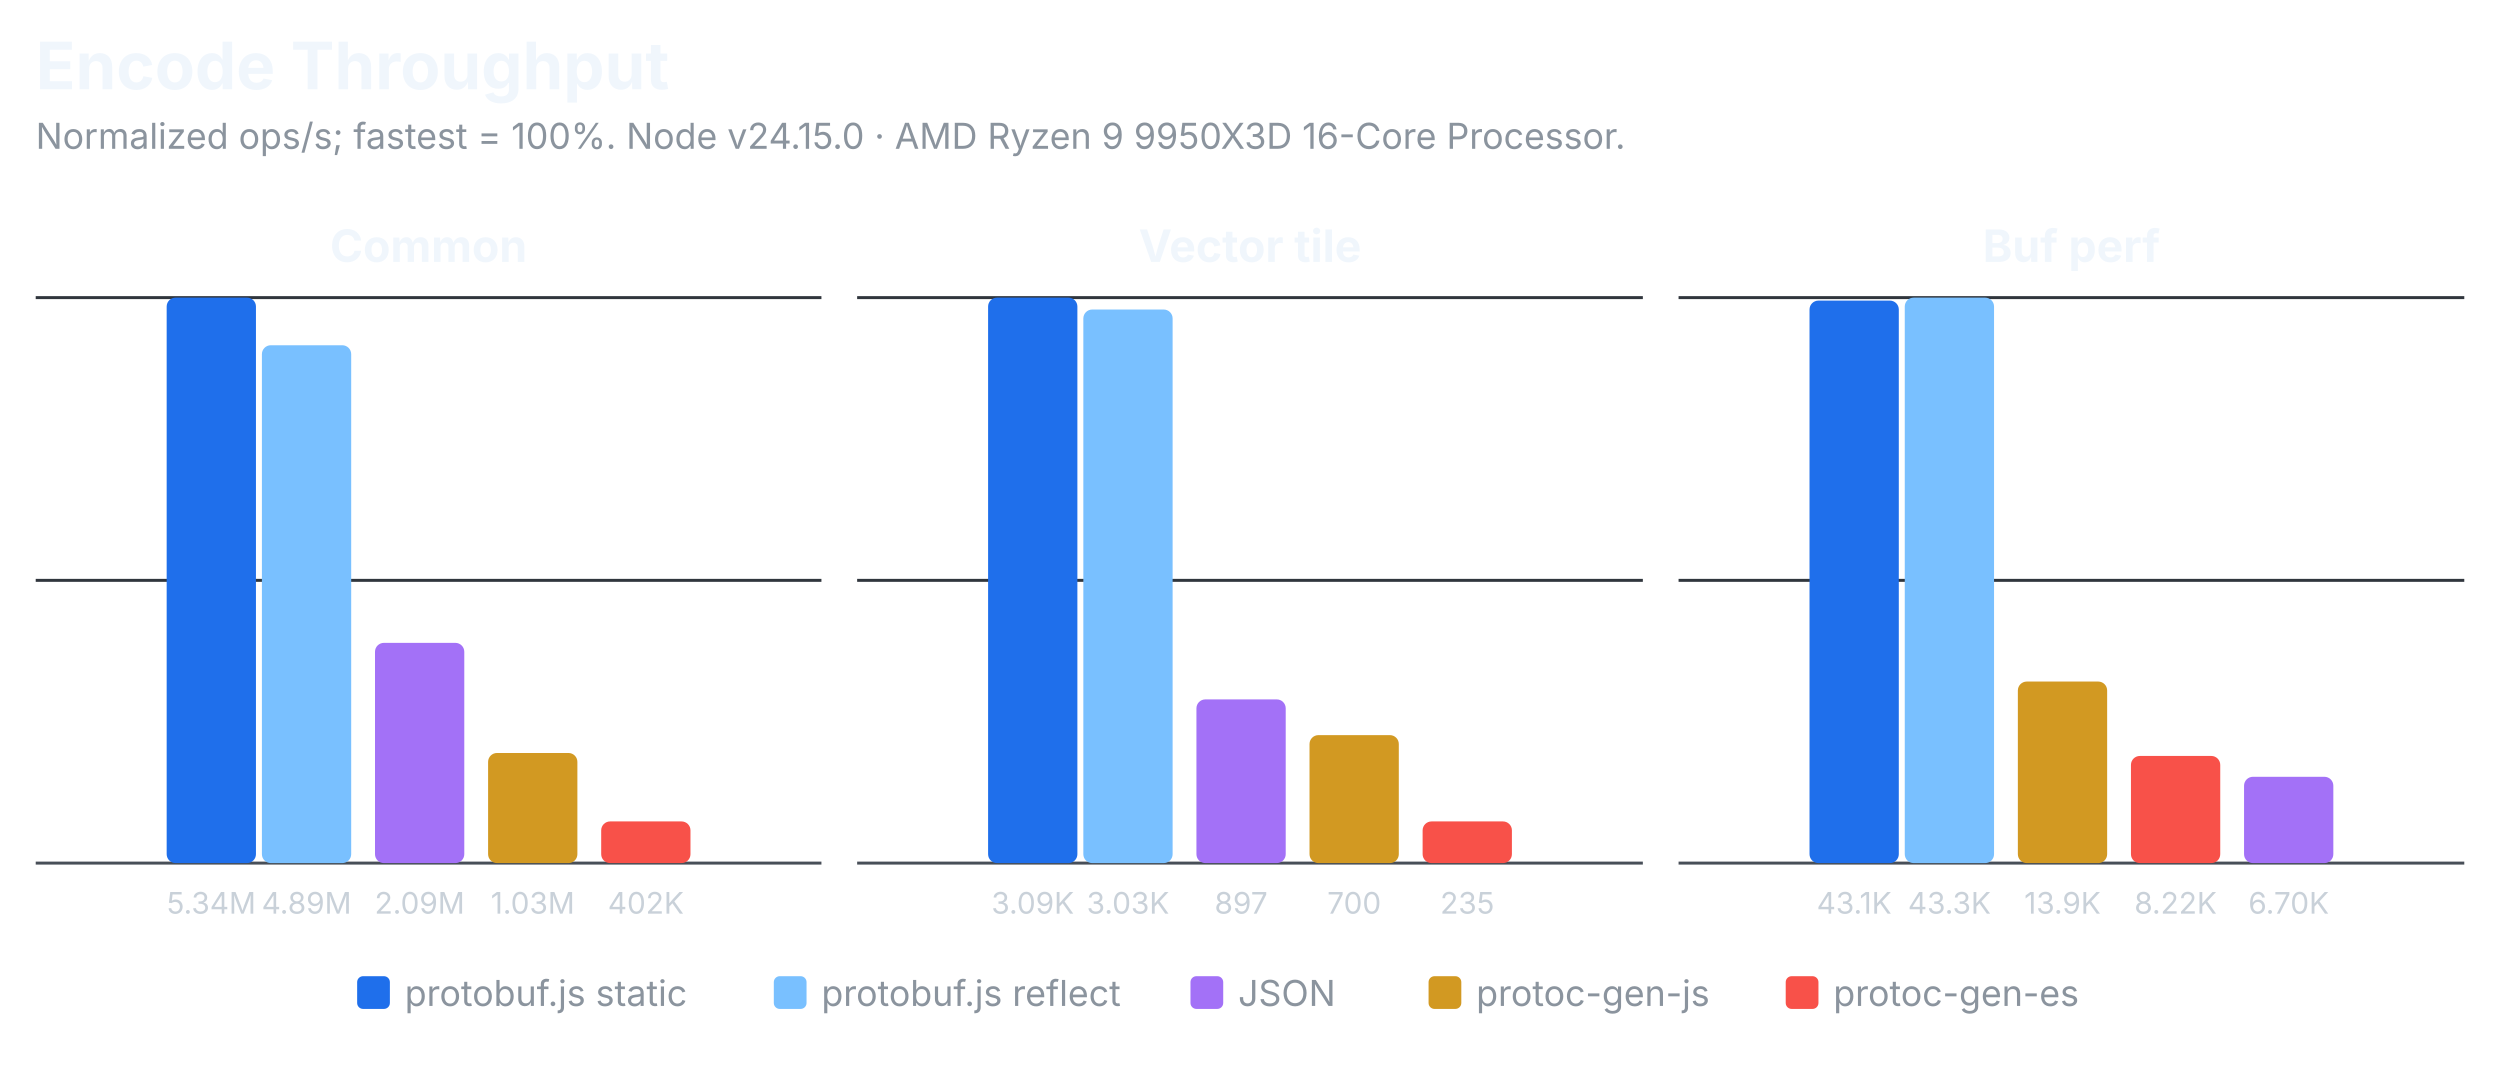
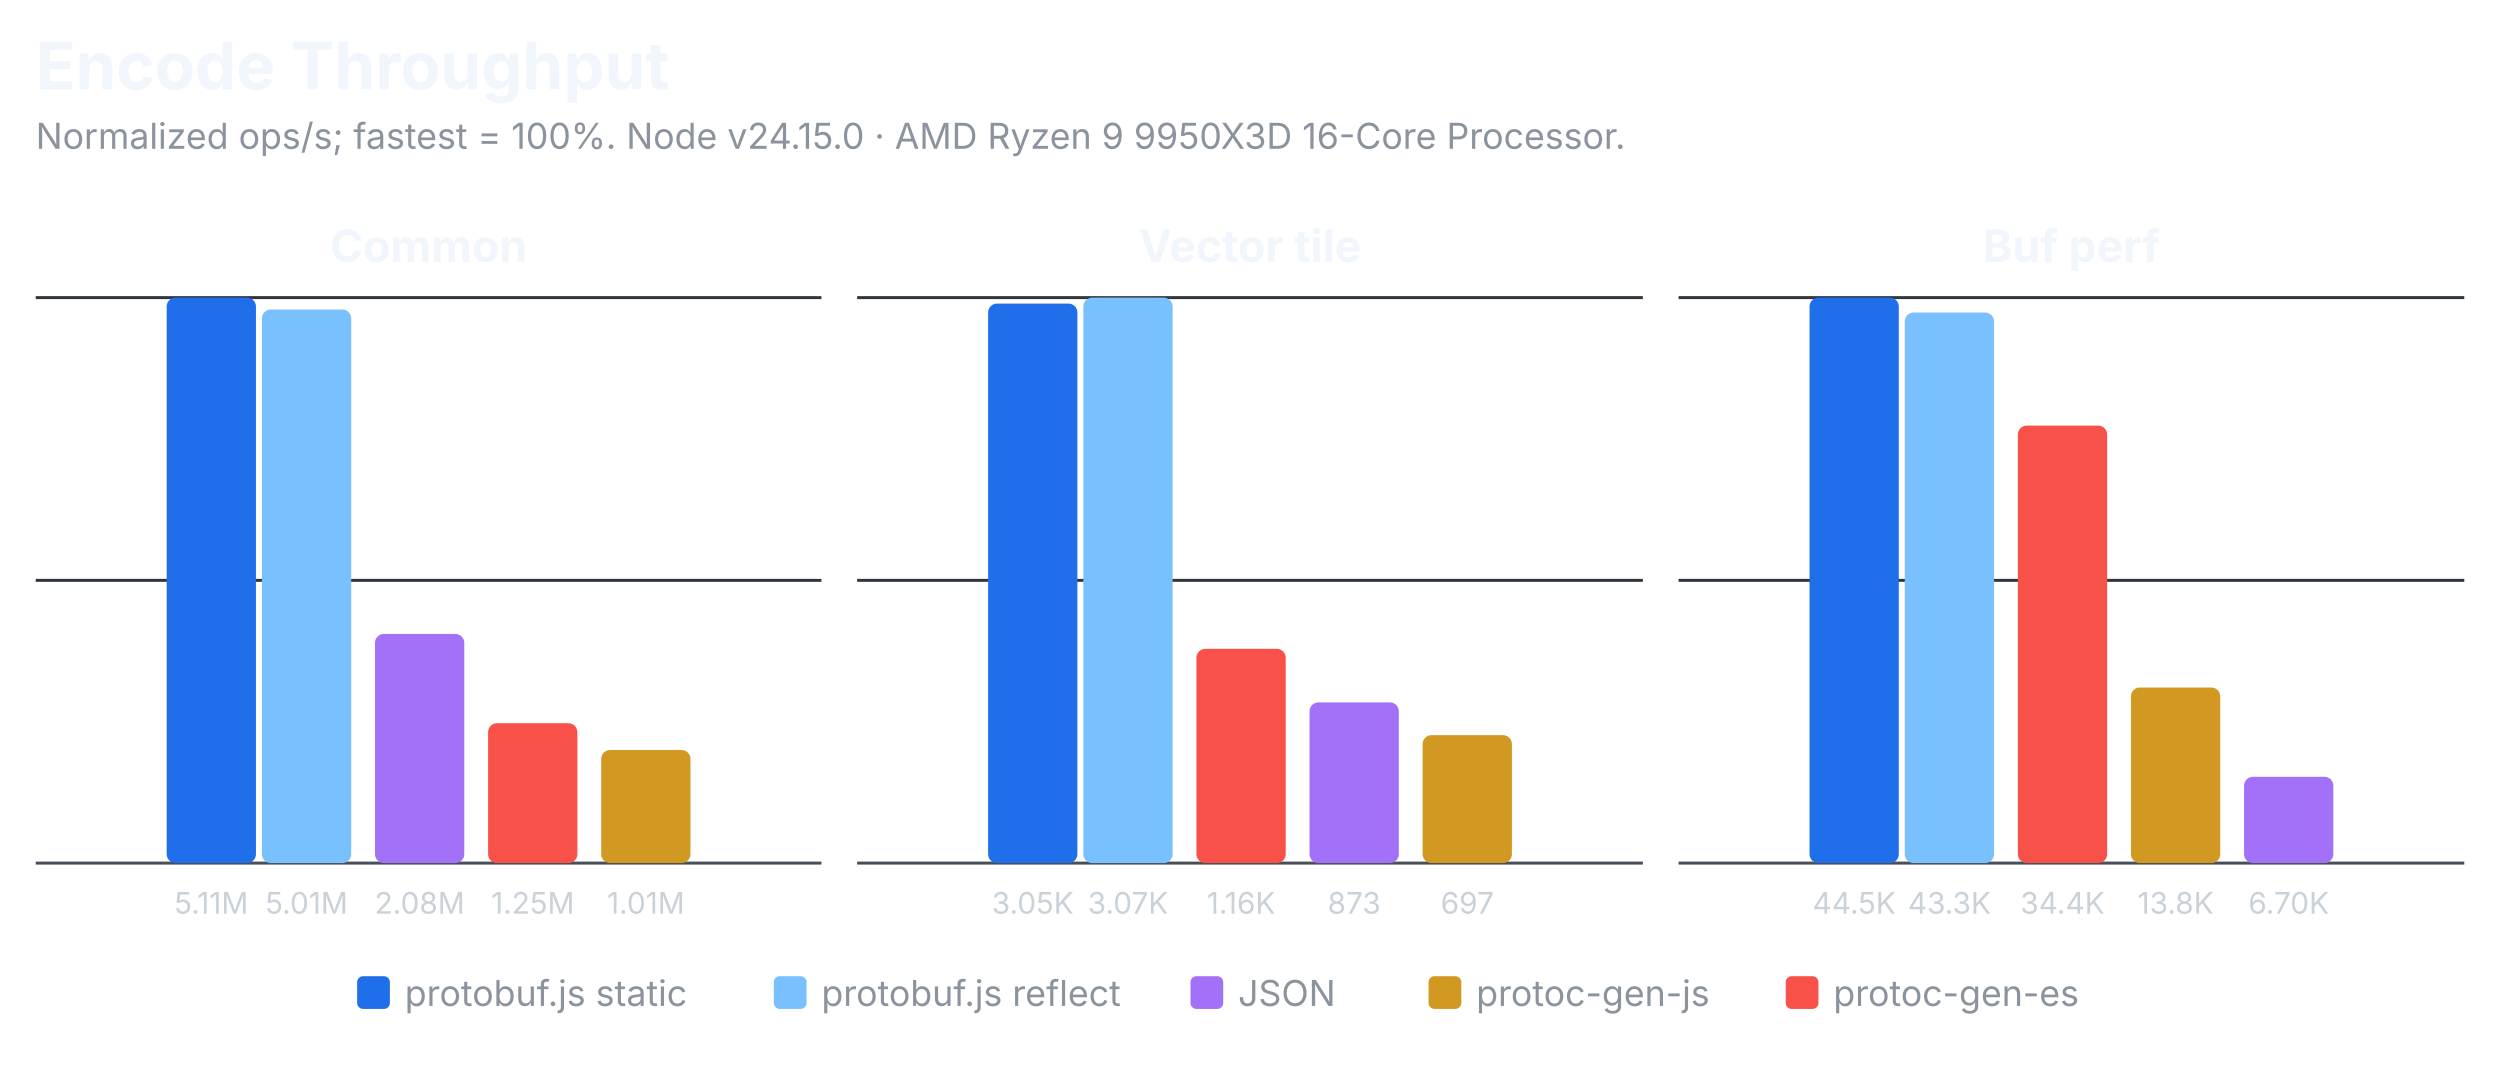
<svg xmlns="http://www.w3.org/2000/svg" width="840" height="362" viewBox="0 0 840 362" role="img" aria-labelledby="title desc">
  <style>
text{font-family:-apple-system,BlinkMacSystemFont,'Segoe UI',sans-serif;fill:#f0f6fc}
.title{font-size:22px;font-weight:700}.meta,.legend{font-size:12px;fill:#8b949e}.case{font-size:15px;font-weight:700}.value{font-size:10px;fill:#c9d1d9}.axis{stroke:#484f58;stroke-width:1}.grid{stroke:#30363d;stroke-width:1}.bar{rx:3;ry:3}
</style>
  <text x="12" y="30" class="title">Encode Throughput</text>
  <text x="12" y="50" class="meta">Normalized ops/s; fastest = 100%. Node v24.15.0 · AMD Ryzen 9 9950X3D 16-Core Processor.</text>
  <text x="144" y="88" text-anchor="middle" class="case">Common</text>
  <line x1="12" y1="290" x2="276" y2="290" class="axis" />
  <line x1="12" y1="195" x2="276" y2="195" class="grid" />
  <line x1="12" y1="100" x2="276" y2="100" class="grid" />
  <rect x="56" y="100" width="30" height="190" class="bar" fill="#1f6feb" />
-   <text x="71" y="307" text-anchor="middle" class="value">5.34M</text>
-   <rect x="88" y="116" width="30" height="174" class="bar" fill="#79c0ff" />
-   <text x="103" y="307" text-anchor="middle" class="value">4.89M</text>
-   <rect x="126" y="216" width="30" height="74" class="bar" fill="#a371f7" />
-   <text x="141" y="307" text-anchor="middle" class="value">2.09M</text>
-   <rect x="164" y="253" width="30" height="37" class="bar" fill="#d29922" />
-   <text x="179" y="307" text-anchor="middle" class="value">1.03M</text>
-   <rect x="202" y="276" width="30" height="14" class="bar" fill="#f85149" />
-   <text x="217" y="307" text-anchor="middle" class="value">402K</text>
+   <text x="71" y="307" text-anchor="middle" class="value">5.11M</text>
+   <rect x="88" y="104" width="30" height="186" class="bar" fill="#79c0ff" />
+   <text x="103" y="307" text-anchor="middle" class="value">5.01M</text>
+   <rect x="126" y="213" width="30" height="77" class="bar" fill="#a371f7" />
+   <text x="141" y="307" text-anchor="middle" class="value">2.08M</text>
+   <rect x="164" y="243" width="30" height="47" class="bar" fill="#f85149" />
+   <text x="179" y="307" text-anchor="middle" class="value">1.25M</text>
+   <rect x="202" y="252" width="30" height="38" class="bar" fill="#d29922" />
+   <text x="217" y="307" text-anchor="middle" class="value">1.01M</text>
  <text x="420" y="88" text-anchor="middle" class="case">Vector tile</text>
  <line x1="288" y1="290" x2="552" y2="290" class="axis" />
  <line x1="288" y1="195" x2="552" y2="195" class="grid" />
  <line x1="288" y1="100" x2="552" y2="100" class="grid" />
-   <rect x="332" y="100" width="30" height="190" class="bar" fill="#1f6feb" />
-   <text x="347" y="307" text-anchor="middle" class="value">3.09K</text>
-   <rect x="364" y="104" width="30" height="186" class="bar" fill="#79c0ff" />
-   <text x="379" y="307" text-anchor="middle" class="value">3.03K</text>
-   <rect x="402" y="235" width="30" height="55" class="bar" fill="#a371f7" />
-   <text x="417" y="307" text-anchor="middle" class="value">897</text>
-   <rect x="440" y="247" width="30" height="43" class="bar" fill="#d29922" />
-   <text x="455" y="307" text-anchor="middle" class="value">700</text>
-   <rect x="478" y="276" width="30" height="14" class="bar" fill="#f85149" />
-   <text x="493" y="307" text-anchor="middle" class="value">235</text>
+   <rect x="332" y="102" width="30" height="188" class="bar" fill="#1f6feb" />
+   <text x="347" y="307" text-anchor="middle" class="value">3.05K</text>
+   <rect x="364" y="100" width="30" height="190" class="bar" fill="#79c0ff" />
+   <text x="379" y="307" text-anchor="middle" class="value">3.07K</text>
+   <rect x="402" y="218" width="30" height="72" class="bar" fill="#f85149" />
+   <text x="417" y="307" text-anchor="middle" class="value">1.16K</text>
+   <rect x="440" y="236" width="30" height="54" class="bar" fill="#a371f7" />
+   <text x="455" y="307" text-anchor="middle" class="value">873</text>
+   <rect x="478" y="247" width="30" height="43" class="bar" fill="#d29922" />
+   <text x="493" y="307" text-anchor="middle" class="value">697</text>
  <text x="696" y="88" text-anchor="middle" class="case">Buf perf</text>
  <line x1="564" y1="290" x2="828" y2="290" class="axis" />
  <line x1="564" y1="195" x2="828" y2="195" class="grid" />
  <line x1="564" y1="100" x2="828" y2="100" class="grid" />
-   <rect x="608" y="101" width="30" height="189" class="bar" fill="#1f6feb" />
-   <text x="623" y="307" text-anchor="middle" class="value">43.1K</text>
-   <rect x="640" y="100" width="30" height="190" class="bar" fill="#79c0ff" />
+   <rect x="608" y="100" width="30" height="190" class="bar" fill="#1f6feb" />
+   <text x="623" y="307" text-anchor="middle" class="value">44.5K</text>
+   <rect x="640" y="105" width="30" height="185" class="bar" fill="#79c0ff" />
  <text x="655" y="307" text-anchor="middle" class="value">43.3K</text>
-   <rect x="678" y="229" width="30" height="61" class="bar" fill="#d29922" />
-   <text x="693" y="307" text-anchor="middle" class="value">13.9K</text>
-   <rect x="716" y="254" width="30" height="36" class="bar" fill="#f85149" />
-   <text x="731" y="307" text-anchor="middle" class="value">8.22K</text>
+   <rect x="678" y="143" width="30" height="147" class="bar" fill="#f85149" />
+   <text x="693" y="307" text-anchor="middle" class="value">34.4K</text>
+   <rect x="716" y="231" width="30" height="59" class="bar" fill="#d29922" />
+   <text x="731" y="307" text-anchor="middle" class="value">13.8K</text>
  <rect x="754" y="261" width="30" height="29" class="bar" fill="#a371f7" />
  <text x="769" y="307" text-anchor="middle" class="value">6.70K</text>
  <rect x="120" y="328" width="11" height="11" rx="2" ry="2" fill="#1f6feb" />
  <text x="136" y="338" class="legend">protobuf.js static</text>
  <rect x="260" y="328" width="11" height="11" rx="2" ry="2" fill="#79c0ff" />
  <text x="276" y="338" class="legend">protobuf.js reflect</text>
  <rect x="400" y="328" width="11" height="11" rx="2" ry="2" fill="#a371f7" />
  <text x="416" y="338" class="legend">JSON</text>
  <rect x="480" y="328" width="11" height="11" rx="2" ry="2" fill="#d29922" />
  <text x="496" y="338" class="legend">protoc-gen-js</text>
  <rect x="600" y="328" width="11" height="11" rx="2" ry="2" fill="#f85149" />
  <text x="616" y="338" class="legend">protoc-gen-es</text>
</svg>
